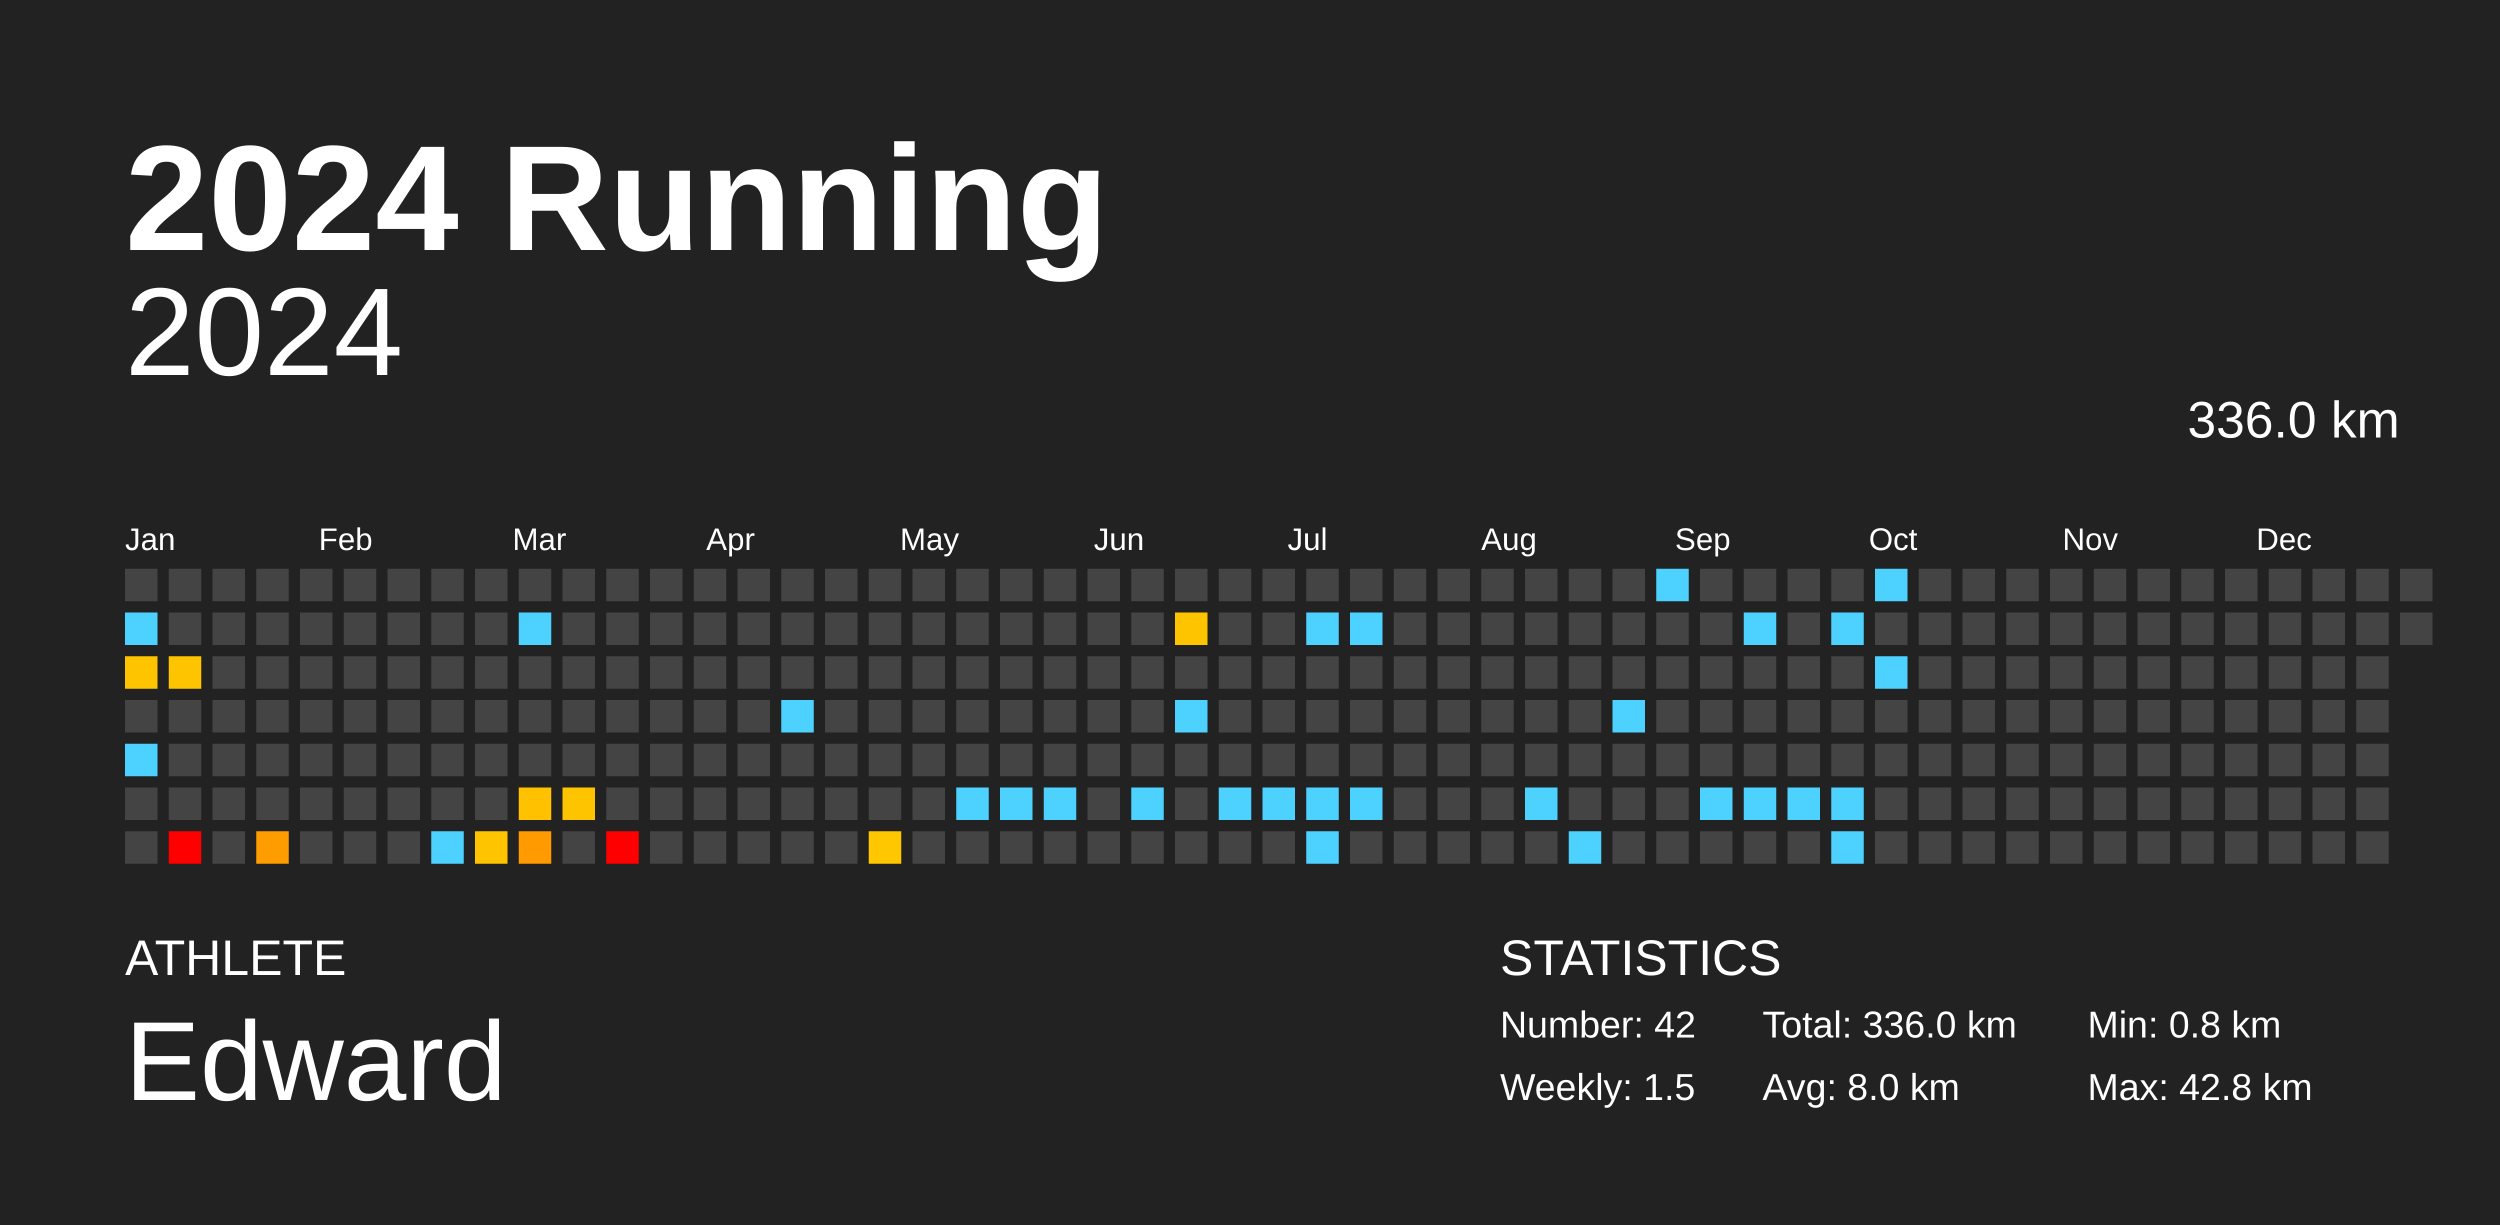
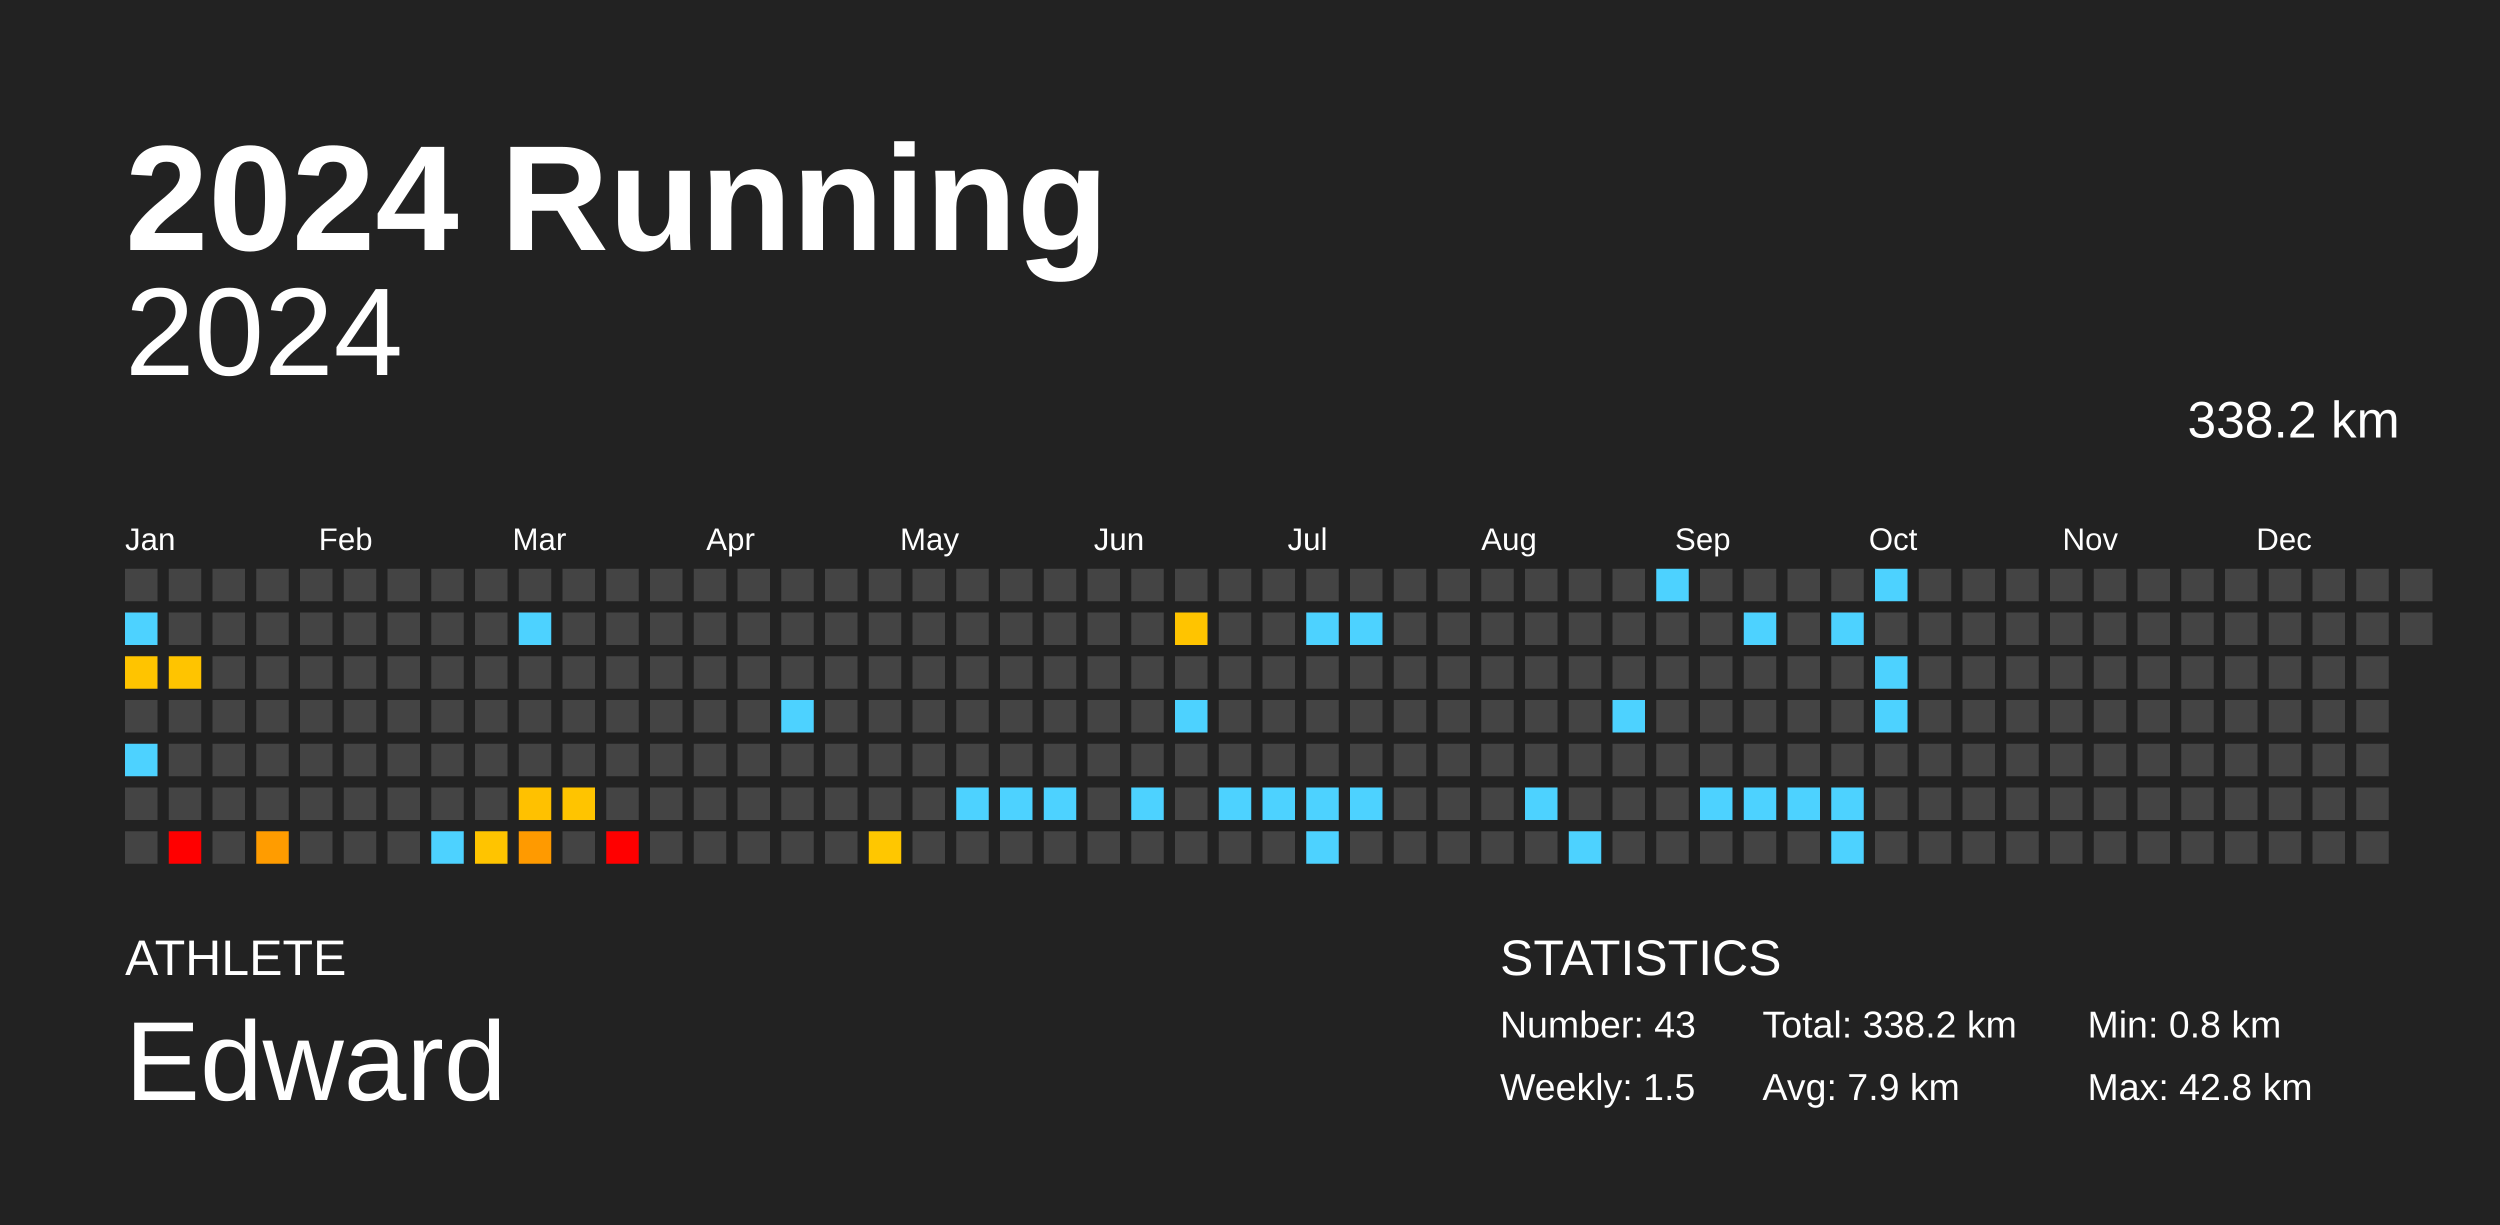
<svg xmlns="http://www.w3.org/2000/svg" baseProfile="full" height="98mm" version="1.1" viewBox="0,0,200,98" width="200mm">
  <defs />
  <rect fill="#222222" height="98" width="200" x="0" y="0" />
  <text fill="#FFFFFF" style="font-size:12px; font-family:Arial; font-weight:bold;" x="10" y="20">2024 Running</text>
  <text fill="#FFFFFF" style="font-size:4px; font-family:Arial" x="10" y="78">ATHLETE</text>
  <text fill="#FFFFFF" style="font-size:9px; font-family:Arial" x="10" y="88">Edward</text>
  <text fill="#FFFFFF" style="font-size:4px; font-family:Arial" x="120" y="78">STATISTICS</text>
-   <text fill="#FFFFFF" style="font-size:3px; font-family:Arial" x="120" y="83">Number: 42</text>
+   <text fill="#FFFFFF" style="font-size:3px; font-family:Arial" x="120" y="83">Number: 43</text>
  <text fill="#FFFFFF" style="font-size:3px; font-family:Arial" x="120" y="88">Weekly: 1.5</text>
-   <text fill="#FFFFFF" style="font-size:3px; font-family:Arial" x="141" y="83">Total: 336.0 km</text>
-   <text fill="#FFFFFF" style="font-size:3px; font-family:Arial" x="141" y="88">Avg: 8.0 km</text>
+   <text fill="#FFFFFF" style="font-size:3px; font-family:Arial" x="141" y="83">Total: 338.2 km</text>
+   <text fill="#FFFFFF" style="font-size:3px; font-family:Arial" x="141" y="88">Avg: 7.9 km</text>
  <text fill="#FFFFFF" style="font-size:3px; font-family:Arial" x="167" y="83">Min: 0.8 km</text>
  <text fill="#FFFFFF" style="font-size:3px; font-family:Arial" x="167" y="88">Max: 42.8 km</text>
  <text alignment-baseline="hanging" fill="#FFFFFF" style="font-size:10.0px; font-family:Arial;" x="10" y="30">2024</text>
-   <text alignment-baseline="hanging" fill="#FFFFFF" style="font-size:4.125px; font-family:Arial;" x="175" y="35">336.0 km</text>
+   <text alignment-baseline="hanging" fill="#FFFFFF" style="font-size:4.125px; font-family:Arial;" x="175" y="35">338.2 km</text>
  <text fill="#FFFFFF" style="font-size:2.5px; font-family:Arial" x="10.0" y="44">Jan</text>
  <text fill="#FFFFFF" style="font-size:2.5px; font-family:Arial" x="25.5" y="44">Feb</text>
  <text fill="#FFFFFF" style="font-size:2.5px; font-family:Arial" x="41.0" y="44">Mar</text>
  <text fill="#FFFFFF" style="font-size:2.5px; font-family:Arial" x="56.5" y="44">Apr</text>
  <text fill="#FFFFFF" style="font-size:2.5px; font-family:Arial" x="72.0" y="44">May</text>
  <text fill="#FFFFFF" style="font-size:2.5px; font-family:Arial" x="87.5" y="44">Jun</text>
  <text fill="#FFFFFF" style="font-size:2.5px; font-family:Arial" x="103.0" y="44">Jul</text>
  <text fill="#FFFFFF" style="font-size:2.5px; font-family:Arial" x="118.5" y="44">Aug</text>
  <text fill="#FFFFFF" style="font-size:2.5px; font-family:Arial" x="134.0" y="44">Sep</text>
  <text fill="#FFFFFF" style="font-size:2.5px; font-family:Arial" x="149.5" y="44">Oct</text>
  <text fill="#FFFFFF" style="font-size:2.5px; font-family:Arial" x="165.0" y="44">Nov</text>
  <text fill="#FFFFFF" style="font-size:2.5px; font-family:Arial" x="180.5" y="44">Dec</text>
  <rect fill="#444444" height="2.6" width="2.6" x="10.0" y="45.5" />
  <rect fill="#4dd2ff" height="2.6" width="2.6" x="10.0" y="49.0" />
  <rect fill="#ffc400" height="2.6" width="2.6" x="10.0" y="52.5" />
  <rect fill="#444444" height="2.6" width="2.6" x="10.0" y="56.0" />
  <rect fill="#4dd2ff" height="2.6" width="2.6" x="10.0" y="59.5" />
  <rect fill="#444444" height="2.6" width="2.6" x="10.0" y="63.0" />
  <rect fill="#444444" height="2.6" width="2.6" x="10.0" y="66.5" />
  <rect fill="#444444" height="2.6" width="2.6" x="13.5" y="45.5" />
  <rect fill="#444444" height="2.6" width="2.6" x="13.5" y="49.0" />
  <rect fill="#ffc400" height="2.6" width="2.6" x="13.5" y="52.5" />
  <rect fill="#444444" height="2.6" width="2.6" x="13.5" y="56.0" />
  <rect fill="#444444" height="2.6" width="2.6" x="13.5" y="59.5" />
  <rect fill="#444444" height="2.6" width="2.6" x="13.5" y="63.0" />
  <rect fill="red" height="2.6" width="2.6" x="13.5" y="66.5" />
  <rect fill="#444444" height="2.6" width="2.6" x="17.0" y="45.5" />
  <rect fill="#444444" height="2.6" width="2.6" x="17.0" y="49.0" />
  <rect fill="#444444" height="2.6" width="2.6" x="17.0" y="52.5" />
  <rect fill="#444444" height="2.6" width="2.6" x="17.0" y="56.0" />
  <rect fill="#444444" height="2.6" width="2.6" x="17.0" y="59.5" />
  <rect fill="#444444" height="2.6" width="2.6" x="17.0" y="63.0" />
  <rect fill="#444444" height="2.6" width="2.6" x="17.0" y="66.5" />
  <rect fill="#444444" height="2.6" width="2.6" x="20.5" y="45.5" />
  <rect fill="#444444" height="2.6" width="2.6" x="20.5" y="49.0" />
  <rect fill="#444444" height="2.6" width="2.6" x="20.5" y="52.5" />
  <rect fill="#444444" height="2.6" width="2.6" x="20.5" y="56.0" />
  <rect fill="#444444" height="2.6" width="2.6" x="20.5" y="59.5" />
  <rect fill="#444444" height="2.6" width="2.6" x="20.5" y="63.0" />
  <rect fill="#ff9c00" height="2.6" width="2.6" x="20.5" y="66.5" />
  <rect fill="#444444" height="2.6" width="2.6" x="24.0" y="45.5" />
  <rect fill="#444444" height="2.6" width="2.6" x="24.0" y="49.0" />
  <rect fill="#444444" height="2.6" width="2.6" x="24.0" y="52.5" />
  <rect fill="#444444" height="2.6" width="2.6" x="24.0" y="56.0" />
  <rect fill="#444444" height="2.6" width="2.6" x="24.0" y="59.5" />
  <rect fill="#444444" height="2.6" width="2.6" x="24.0" y="63.0" />
  <rect fill="#444444" height="2.6" width="2.6" x="24.0" y="66.5" />
  <rect fill="#444444" height="2.6" width="2.6" x="27.5" y="45.5" />
  <rect fill="#444444" height="2.6" width="2.6" x="27.5" y="49.0" />
  <rect fill="#444444" height="2.6" width="2.6" x="27.5" y="52.5" />
  <rect fill="#444444" height="2.6" width="2.6" x="27.5" y="56.0" />
  <rect fill="#444444" height="2.6" width="2.6" x="27.5" y="59.5" />
  <rect fill="#444444" height="2.6" width="2.6" x="27.5" y="63.0" />
  <rect fill="#444444" height="2.6" width="2.6" x="27.5" y="66.5" />
  <rect fill="#444444" height="2.6" width="2.6" x="31.0" y="45.5" />
  <rect fill="#444444" height="2.6" width="2.6" x="31.0" y="49.0" />
  <rect fill="#444444" height="2.6" width="2.6" x="31.0" y="52.5" />
  <rect fill="#444444" height="2.6" width="2.6" x="31.0" y="56.0" />
  <rect fill="#444444" height="2.6" width="2.6" x="31.0" y="59.5" />
  <rect fill="#444444" height="2.6" width="2.6" x="31.0" y="63.0" />
  <rect fill="#444444" height="2.6" width="2.6" x="31.0" y="66.5" />
  <rect fill="#444444" height="2.6" width="2.6" x="34.5" y="45.5" />
  <rect fill="#444444" height="2.6" width="2.6" x="34.5" y="49.0" />
  <rect fill="#444444" height="2.6" width="2.6" x="34.5" y="52.5" />
  <rect fill="#444444" height="2.6" width="2.6" x="34.5" y="56.0" />
  <rect fill="#444444" height="2.6" width="2.6" x="34.5" y="59.5" />
  <rect fill="#444444" height="2.6" width="2.6" x="34.5" y="63.0" />
  <rect fill="#4dd2ff" height="2.6" width="2.6" x="34.5" y="66.5" />
  <rect fill="#444444" height="2.6" width="2.6" x="38.0" y="45.5" />
  <rect fill="#444444" height="2.6" width="2.6" x="38.0" y="49.0" />
  <rect fill="#444444" height="2.6" width="2.6" x="38.0" y="52.5" />
  <rect fill="#444444" height="2.6" width="2.6" x="38.0" y="56.0" />
  <rect fill="#444444" height="2.6" width="2.6" x="38.0" y="59.5" />
  <rect fill="#444444" height="2.6" width="2.6" x="38.0" y="63.0" />
  <rect fill="#ffc400" height="2.6" width="2.6" x="38.0" y="66.5" />
  <rect fill="#444444" height="2.6" width="2.6" x="41.5" y="45.5" />
  <rect fill="#4dd2ff" height="2.6" width="2.6" x="41.5" y="49.0" />
  <rect fill="#444444" height="2.6" width="2.6" x="41.5" y="52.5" />
  <rect fill="#444444" height="2.6" width="2.6" x="41.5" y="56.0" />
  <rect fill="#444444" height="2.6" width="2.6" x="41.5" y="59.5" />
  <rect fill="#ffc100" height="2.6" width="2.6" x="41.5" y="63.0" />
  <rect fill="#ff9a00" height="2.6" width="2.6" x="41.5" y="66.5" />
  <rect fill="#444444" height="2.6" width="2.6" x="45.0" y="45.5" />
  <rect fill="#444444" height="2.6" width="2.6" x="45.0" y="49.0" />
  <rect fill="#444444" height="2.6" width="2.6" x="45.0" y="52.5" />
  <rect fill="#444444" height="2.6" width="2.6" x="45.0" y="56.0" />
  <rect fill="#444444" height="2.6" width="2.6" x="45.0" y="59.5" />
  <rect fill="#ffc400" height="2.6" width="2.6" x="45.0" y="63.0" />
  <rect fill="#444444" height="2.6" width="2.6" x="45.0" y="66.5" />
  <rect fill="#444444" height="2.6" width="2.6" x="48.5" y="45.5" />
  <rect fill="#444444" height="2.6" width="2.6" x="48.5" y="49.0" />
  <rect fill="#444444" height="2.6" width="2.6" x="48.5" y="52.5" />
  <rect fill="#444444" height="2.6" width="2.6" x="48.5" y="56.0" />
  <rect fill="#444444" height="2.6" width="2.6" x="48.5" y="59.5" />
  <rect fill="#444444" height="2.6" width="2.6" x="48.5" y="63.0" />
  <rect fill="red" height="2.6" width="2.6" x="48.5" y="66.5" />
  <rect fill="#444444" height="2.6" width="2.6" x="52.0" y="45.5" />
  <rect fill="#444444" height="2.6" width="2.6" x="52.0" y="49.0" />
  <rect fill="#444444" height="2.6" width="2.6" x="52.0" y="52.5" />
  <rect fill="#444444" height="2.6" width="2.6" x="52.0" y="56.0" />
  <rect fill="#444444" height="2.6" width="2.6" x="52.0" y="59.5" />
  <rect fill="#444444" height="2.6" width="2.6" x="52.0" y="63.0" />
  <rect fill="#444444" height="2.6" width="2.6" x="52.0" y="66.5" />
  <rect fill="#444444" height="2.6" width="2.6" x="55.5" y="45.5" />
  <rect fill="#444444" height="2.6" width="2.6" x="55.5" y="49.0" />
  <rect fill="#444444" height="2.6" width="2.6" x="55.5" y="52.5" />
  <rect fill="#444444" height="2.6" width="2.6" x="55.5" y="56.0" />
  <rect fill="#444444" height="2.6" width="2.6" x="55.5" y="59.5" />
  <rect fill="#444444" height="2.6" width="2.6" x="55.5" y="63.0" />
  <rect fill="#444444" height="2.6" width="2.6" x="55.5" y="66.5" />
  <rect fill="#444444" height="2.6" width="2.6" x="59.0" y="45.5" />
  <rect fill="#444444" height="2.6" width="2.6" x="59.0" y="49.0" />
  <rect fill="#444444" height="2.6" width="2.6" x="59.0" y="52.5" />
  <rect fill="#444444" height="2.6" width="2.6" x="59.0" y="56.0" />
  <rect fill="#444444" height="2.6" width="2.6" x="59.0" y="59.5" />
  <rect fill="#444444" height="2.6" width="2.6" x="59.0" y="63.0" />
  <rect fill="#444444" height="2.6" width="2.6" x="59.0" y="66.5" />
  <rect fill="#444444" height="2.6" width="2.6" x="62.5" y="45.5" />
  <rect fill="#444444" height="2.6" width="2.6" x="62.5" y="49.0" />
  <rect fill="#444444" height="2.6" width="2.6" x="62.5" y="52.5" />
  <rect fill="#4dd2ff" height="2.6" width="2.6" x="62.5" y="56.0" />
  <rect fill="#444444" height="2.6" width="2.6" x="62.5" y="59.5" />
  <rect fill="#444444" height="2.6" width="2.6" x="62.5" y="63.0" />
  <rect fill="#444444" height="2.6" width="2.6" x="62.5" y="66.5" />
  <rect fill="#444444" height="2.6" width="2.6" x="66.0" y="45.5" />
  <rect fill="#444444" height="2.6" width="2.6" x="66.0" y="49.0" />
  <rect fill="#444444" height="2.6" width="2.6" x="66.0" y="52.5" />
  <rect fill="#444444" height="2.6" width="2.6" x="66.0" y="56.0" />
  <rect fill="#444444" height="2.6" width="2.6" x="66.0" y="59.5" />
  <rect fill="#444444" height="2.6" width="2.6" x="66.0" y="63.0" />
  <rect fill="#444444" height="2.6" width="2.6" x="66.0" y="66.5" />
  <rect fill="#444444" height="2.6" width="2.6" x="69.5" y="45.5" />
  <rect fill="#444444" height="2.6" width="2.6" x="69.5" y="49.0" />
  <rect fill="#444444" height="2.6" width="2.6" x="69.5" y="52.5" />
  <rect fill="#444444" height="2.6" width="2.6" x="69.5" y="56.0" />
  <rect fill="#444444" height="2.6" width="2.6" x="69.5" y="59.5" />
  <rect fill="#444444" height="2.6" width="2.6" x="69.5" y="63.0" />
  <rect fill="#ffc700" height="2.6" width="2.6" x="69.5" y="66.5" />
  <rect fill="#444444" height="2.6" width="2.6" x="73.0" y="45.5" />
  <rect fill="#444444" height="2.6" width="2.6" x="73.0" y="49.0" />
  <rect fill="#444444" height="2.6" width="2.6" x="73.0" y="52.5" />
  <rect fill="#444444" height="2.6" width="2.6" x="73.0" y="56.0" />
  <rect fill="#444444" height="2.6" width="2.6" x="73.0" y="59.5" />
  <rect fill="#444444" height="2.6" width="2.6" x="73.0" y="63.0" />
  <rect fill="#444444" height="2.6" width="2.6" x="73.0" y="66.5" />
  <rect fill="#444444" height="2.6" width="2.6" x="76.5" y="45.5" />
  <rect fill="#444444" height="2.6" width="2.6" x="76.5" y="49.0" />
  <rect fill="#444444" height="2.6" width="2.6" x="76.5" y="52.5" />
  <rect fill="#444444" height="2.6" width="2.6" x="76.5" y="56.0" />
  <rect fill="#444444" height="2.6" width="2.6" x="76.5" y="59.5" />
  <rect fill="#4dd2ff" height="2.6" width="2.6" x="76.5" y="63.0" />
  <rect fill="#444444" height="2.6" width="2.6" x="76.5" y="66.5" />
  <rect fill="#444444" height="2.6" width="2.6" x="80.0" y="45.5" />
  <rect fill="#444444" height="2.6" width="2.6" x="80.0" y="49.0" />
  <rect fill="#444444" height="2.6" width="2.6" x="80.0" y="52.5" />
  <rect fill="#444444" height="2.6" width="2.6" x="80.0" y="56.0" />
  <rect fill="#444444" height="2.6" width="2.6" x="80.0" y="59.5" />
  <rect fill="#4dd2ff" height="2.6" width="2.6" x="80.0" y="63.0" />
  <rect fill="#444444" height="2.6" width="2.6" x="80.0" y="66.5" />
  <rect fill="#444444" height="2.6" width="2.6" x="83.5" y="45.5" />
  <rect fill="#444444" height="2.6" width="2.6" x="83.5" y="49.0" />
  <rect fill="#444444" height="2.6" width="2.6" x="83.5" y="52.5" />
  <rect fill="#444444" height="2.6" width="2.6" x="83.5" y="56.0" />
  <rect fill="#444444" height="2.6" width="2.6" x="83.5" y="59.5" />
  <rect fill="#4dd2ff" height="2.6" width="2.6" x="83.5" y="63.0" />
  <rect fill="#444444" height="2.6" width="2.6" x="83.5" y="66.5" />
  <rect fill="#444444" height="2.6" width="2.6" x="87.0" y="45.5" />
  <rect fill="#444444" height="2.6" width="2.6" x="87.0" y="49.0" />
  <rect fill="#444444" height="2.6" width="2.6" x="87.0" y="52.5" />
  <rect fill="#444444" height="2.6" width="2.6" x="87.0" y="56.0" />
  <rect fill="#444444" height="2.6" width="2.6" x="87.0" y="59.5" />
  <rect fill="#444444" height="2.6" width="2.6" x="87.0" y="63.0" />
  <rect fill="#444444" height="2.6" width="2.6" x="87.0" y="66.5" />
  <rect fill="#444444" height="2.6" width="2.6" x="90.5" y="45.5" />
  <rect fill="#444444" height="2.6" width="2.6" x="90.5" y="49.0" />
  <rect fill="#444444" height="2.6" width="2.6" x="90.5" y="52.5" />
  <rect fill="#444444" height="2.6" width="2.6" x="90.5" y="56.0" />
  <rect fill="#444444" height="2.6" width="2.6" x="90.5" y="59.5" />
  <rect fill="#4dd2ff" height="2.6" width="2.6" x="90.5" y="63.0" />
  <rect fill="#444444" height="2.6" width="2.6" x="90.5" y="66.5" />
  <rect fill="#444444" height="2.6" width="2.6" x="94.0" y="45.5" />
  <rect fill="#ffc400" height="2.6" width="2.6" x="94.0" y="49.0" />
  <rect fill="#444444" height="2.6" width="2.6" x="94.0" y="52.5" />
  <rect fill="#4dd2ff" height="2.6" width="2.6" x="94.0" y="56.0" />
  <rect fill="#444444" height="2.6" width="2.6" x="94.0" y="59.5" />
  <rect fill="#444444" height="2.6" width="2.6" x="94.0" y="63.0" />
  <rect fill="#444444" height="2.6" width="2.6" x="94.0" y="66.5" />
  <rect fill="#444444" height="2.6" width="2.6" x="97.5" y="45.5" />
  <rect fill="#444444" height="2.6" width="2.6" x="97.5" y="49.0" />
  <rect fill="#444444" height="2.6" width="2.6" x="97.5" y="52.5" />
  <rect fill="#444444" height="2.6" width="2.6" x="97.5" y="56.0" />
  <rect fill="#444444" height="2.6" width="2.6" x="97.5" y="59.5" />
  <rect fill="#4dd2ff" height="2.6" width="2.6" x="97.5" y="63.0" />
  <rect fill="#444444" height="2.6" width="2.6" x="97.5" y="66.5" />
  <rect fill="#444444" height="2.6" width="2.6" x="101.0" y="45.5" />
  <rect fill="#444444" height="2.6" width="2.6" x="101.0" y="49.0" />
  <rect fill="#444444" height="2.6" width="2.6" x="101.0" y="52.5" />
  <rect fill="#444444" height="2.6" width="2.6" x="101.0" y="56.0" />
  <rect fill="#444444" height="2.6" width="2.6" x="101.0" y="59.5" />
  <rect fill="#4dd2ff" height="2.6" width="2.6" x="101.0" y="63.0" />
  <rect fill="#444444" height="2.6" width="2.6" x="101.0" y="66.5" />
  <rect fill="#444444" height="2.6" width="2.6" x="104.5" y="45.5" />
  <rect fill="#4dd2ff" height="2.6" width="2.6" x="104.5" y="49.0" />
  <rect fill="#444444" height="2.6" width="2.6" x="104.5" y="52.5" />
  <rect fill="#444444" height="2.6" width="2.6" x="104.5" y="56.0" />
  <rect fill="#444444" height="2.6" width="2.6" x="104.5" y="59.5" />
  <rect fill="#4dd2ff" height="2.6" width="2.6" x="104.5" y="63.0" />
  <rect fill="#4dd2ff" height="2.6" width="2.6" x="104.5" y="66.5" />
  <rect fill="#444444" height="2.6" width="2.6" x="108.0" y="45.5" />
  <rect fill="#4dd2ff" height="2.6" width="2.6" x="108.0" y="49.0" />
  <rect fill="#444444" height="2.6" width="2.6" x="108.0" y="52.5" />
  <rect fill="#444444" height="2.6" width="2.6" x="108.0" y="56.0" />
  <rect fill="#444444" height="2.6" width="2.6" x="108.0" y="59.5" />
  <rect fill="#4dd2ff" height="2.6" width="2.6" x="108.0" y="63.0" />
  <rect fill="#444444" height="2.6" width="2.6" x="108.0" y="66.5" />
  <rect fill="#444444" height="2.6" width="2.6" x="111.5" y="45.5" />
  <rect fill="#444444" height="2.6" width="2.6" x="111.5" y="49.0" />
  <rect fill="#444444" height="2.6" width="2.6" x="111.5" y="52.5" />
  <rect fill="#444444" height="2.6" width="2.6" x="111.5" y="56.0" />
  <rect fill="#444444" height="2.6" width="2.6" x="111.5" y="59.5" />
  <rect fill="#444444" height="2.6" width="2.6" x="111.5" y="63.0" />
  <rect fill="#444444" height="2.6" width="2.6" x="111.5" y="66.5" />
  <rect fill="#444444" height="2.6" width="2.6" x="115.0" y="45.5" />
  <rect fill="#444444" height="2.6" width="2.6" x="115.0" y="49.0" />
  <rect fill="#444444" height="2.6" width="2.6" x="115.0" y="52.5" />
  <rect fill="#444444" height="2.6" width="2.6" x="115.0" y="56.0" />
  <rect fill="#444444" height="2.6" width="2.6" x="115.0" y="59.5" />
  <rect fill="#444444" height="2.6" width="2.6" x="115.0" y="63.0" />
  <rect fill="#444444" height="2.6" width="2.6" x="115.0" y="66.5" />
  <rect fill="#444444" height="2.6" width="2.6" x="118.5" y="45.5" />
  <rect fill="#444444" height="2.6" width="2.6" x="118.5" y="49.0" />
  <rect fill="#444444" height="2.6" width="2.6" x="118.5" y="52.5" />
  <rect fill="#444444" height="2.6" width="2.6" x="118.5" y="56.0" />
  <rect fill="#444444" height="2.6" width="2.6" x="118.5" y="59.5" />
  <rect fill="#444444" height="2.6" width="2.6" x="118.5" y="63.0" />
  <rect fill="#444444" height="2.6" width="2.6" x="118.5" y="66.5" />
  <rect fill="#444444" height="2.6" width="2.6" x="122.0" y="45.5" />
  <rect fill="#444444" height="2.6" width="2.6" x="122.0" y="49.0" />
  <rect fill="#444444" height="2.6" width="2.6" x="122.0" y="52.5" />
  <rect fill="#444444" height="2.6" width="2.6" x="122.0" y="56.0" />
  <rect fill="#444444" height="2.6" width="2.6" x="122.0" y="59.5" />
  <rect fill="#4dd2ff" height="2.6" width="2.6" x="122.0" y="63.0" />
  <rect fill="#444444" height="2.6" width="2.6" x="122.0" y="66.5" />
  <rect fill="#444444" height="2.6" width="2.6" x="125.5" y="45.5" />
  <rect fill="#444444" height="2.6" width="2.6" x="125.5" y="49.0" />
  <rect fill="#444444" height="2.6" width="2.6" x="125.5" y="52.5" />
  <rect fill="#444444" height="2.6" width="2.6" x="125.5" y="56.0" />
  <rect fill="#444444" height="2.6" width="2.6" x="125.5" y="59.5" />
  <rect fill="#444444" height="2.6" width="2.6" x="125.5" y="63.0" />
  <rect fill="#4dd2ff" height="2.6" width="2.6" x="125.5" y="66.5" />
  <rect fill="#444444" height="2.6" width="2.6" x="129.0" y="45.5" />
  <rect fill="#444444" height="2.6" width="2.6" x="129.0" y="49.0" />
  <rect fill="#444444" height="2.6" width="2.6" x="129.0" y="52.5" />
  <rect fill="#4dd2ff" height="2.6" width="2.6" x="129.0" y="56.0" />
  <rect fill="#444444" height="2.6" width="2.6" x="129.0" y="59.5" />
  <rect fill="#444444" height="2.6" width="2.6" x="129.0" y="63.0" />
  <rect fill="#444444" height="2.6" width="2.6" x="129.0" y="66.5" />
  <rect fill="#4dd2ff" height="2.6" width="2.6" x="132.5" y="45.5" />
  <rect fill="#444444" height="2.6" width="2.6" x="132.5" y="49.0" />
  <rect fill="#444444" height="2.6" width="2.6" x="132.5" y="52.5" />
  <rect fill="#444444" height="2.6" width="2.6" x="132.5" y="56.0" />
  <rect fill="#444444" height="2.6" width="2.6" x="132.5" y="59.5" />
  <rect fill="#444444" height="2.6" width="2.6" x="132.5" y="63.0" />
  <rect fill="#444444" height="2.6" width="2.6" x="132.5" y="66.5" />
  <rect fill="#444444" height="2.6" width="2.6" x="136.0" y="45.5" />
  <rect fill="#444444" height="2.6" width="2.6" x="136.0" y="49.0" />
  <rect fill="#444444" height="2.6" width="2.6" x="136.0" y="52.5" />
  <rect fill="#444444" height="2.6" width="2.6" x="136.0" y="56.0" />
  <rect fill="#444444" height="2.6" width="2.6" x="136.0" y="59.5" />
  <rect fill="#4dd2ff" height="2.6" width="2.6" x="136.0" y="63.0" />
  <rect fill="#444444" height="2.6" width="2.6" x="136.0" y="66.5" />
  <rect fill="#444444" height="2.6" width="2.6" x="139.5" y="45.5" />
  <rect fill="#4dd2ff" height="2.6" width="2.6" x="139.5" y="49.0" />
  <rect fill="#444444" height="2.6" width="2.6" x="139.5" y="52.5" />
  <rect fill="#444444" height="2.6" width="2.6" x="139.5" y="56.0" />
  <rect fill="#444444" height="2.6" width="2.6" x="139.5" y="59.5" />
  <rect fill="#4dd2ff" height="2.6" width="2.6" x="139.5" y="63.0" />
  <rect fill="#444444" height="2.6" width="2.6" x="139.5" y="66.5" />
  <rect fill="#444444" height="2.6" width="2.6" x="143.0" y="45.5" />
  <rect fill="#444444" height="2.6" width="2.6" x="143.0" y="49.0" />
  <rect fill="#444444" height="2.6" width="2.6" x="143.0" y="52.5" />
  <rect fill="#444444" height="2.6" width="2.6" x="143.0" y="56.0" />
  <rect fill="#444444" height="2.6" width="2.6" x="143.0" y="59.5" />
  <rect fill="#4dd2ff" height="2.6" width="2.6" x="143.0" y="63.0" />
  <rect fill="#444444" height="2.6" width="2.6" x="143.0" y="66.5" />
  <rect fill="#444444" height="2.6" width="2.6" x="146.5" y="45.5" />
  <rect fill="#4dd2ff" height="2.6" width="2.6" x="146.5" y="49.0" />
  <rect fill="#444444" height="2.6" width="2.6" x="146.5" y="52.5" />
  <rect fill="#444444" height="2.6" width="2.6" x="146.5" y="56.0" />
  <rect fill="#444444" height="2.6" width="2.6" x="146.5" y="59.5" />
  <rect fill="#4dd2ff" height="2.6" width="2.6" x="146.5" y="63.0" />
  <rect fill="#4dd2ff" height="2.6" width="2.6" x="146.5" y="66.5" />
  <rect fill="#4dd2ff" height="2.6" width="2.6" x="150.0" y="45.5" />
  <rect fill="#444444" height="2.6" width="2.6" x="150.0" y="49.0" />
  <rect fill="#4dd2ff" height="2.6" width="2.6" x="150.0" y="52.5" />
-   <rect fill="#444444" height="2.6" width="2.6" x="150.0" y="56.0" />
+   <rect fill="#4dd2ff" height="2.6" width="2.6" x="150.0" y="56.0" />
  <rect fill="#444444" height="2.6" width="2.6" x="150.0" y="59.5" />
  <rect fill="#444444" height="2.6" width="2.6" x="150.0" y="63.0" />
  <rect fill="#444444" height="2.6" width="2.6" x="150.0" y="66.5" />
  <rect fill="#444444" height="2.6" width="2.6" x="153.5" y="45.5" />
  <rect fill="#444444" height="2.6" width="2.6" x="153.5" y="49.0" />
  <rect fill="#444444" height="2.6" width="2.6" x="153.5" y="52.5" />
  <rect fill="#444444" height="2.6" width="2.6" x="153.5" y="56.0" />
  <rect fill="#444444" height="2.6" width="2.6" x="153.5" y="59.5" />
  <rect fill="#444444" height="2.6" width="2.6" x="153.5" y="63.0" />
  <rect fill="#444444" height="2.6" width="2.6" x="153.5" y="66.5" />
  <rect fill="#444444" height="2.6" width="2.6" x="157.0" y="45.5" />
  <rect fill="#444444" height="2.6" width="2.6" x="157.0" y="49.0" />
  <rect fill="#444444" height="2.6" width="2.6" x="157.0" y="52.5" />
  <rect fill="#444444" height="2.6" width="2.6" x="157.0" y="56.0" />
  <rect fill="#444444" height="2.6" width="2.6" x="157.0" y="59.5" />
  <rect fill="#444444" height="2.6" width="2.6" x="157.0" y="63.0" />
  <rect fill="#444444" height="2.6" width="2.6" x="157.0" y="66.5" />
  <rect fill="#444444" height="2.6" width="2.6" x="160.5" y="45.5" />
  <rect fill="#444444" height="2.6" width="2.6" x="160.5" y="49.0" />
  <rect fill="#444444" height="2.6" width="2.6" x="160.5" y="52.5" />
  <rect fill="#444444" height="2.6" width="2.6" x="160.5" y="56.0" />
  <rect fill="#444444" height="2.6" width="2.6" x="160.5" y="59.5" />
  <rect fill="#444444" height="2.6" width="2.6" x="160.5" y="63.0" />
  <rect fill="#444444" height="2.6" width="2.6" x="160.5" y="66.5" />
  <rect fill="#444444" height="2.6" width="2.6" x="164.0" y="45.5" />
  <rect fill="#444444" height="2.6" width="2.6" x="164.0" y="49.0" />
  <rect fill="#444444" height="2.6" width="2.6" x="164.0" y="52.5" />
  <rect fill="#444444" height="2.6" width="2.6" x="164.0" y="56.0" />
  <rect fill="#444444" height="2.6" width="2.6" x="164.0" y="59.5" />
  <rect fill="#444444" height="2.6" width="2.6" x="164.0" y="63.0" />
  <rect fill="#444444" height="2.6" width="2.6" x="164.0" y="66.5" />
  <rect fill="#444444" height="2.6" width="2.6" x="167.5" y="45.5" />
  <rect fill="#444444" height="2.6" width="2.6" x="167.5" y="49.0" />
  <rect fill="#444444" height="2.6" width="2.6" x="167.5" y="52.5" />
  <rect fill="#444444" height="2.6" width="2.6" x="167.5" y="56.0" />
  <rect fill="#444444" height="2.6" width="2.6" x="167.5" y="59.5" />
  <rect fill="#444444" height="2.6" width="2.6" x="167.5" y="63.0" />
  <rect fill="#444444" height="2.6" width="2.6" x="167.5" y="66.5" />
  <rect fill="#444444" height="2.6" width="2.6" x="171.0" y="45.5" />
  <rect fill="#444444" height="2.6" width="2.6" x="171.0" y="49.0" />
  <rect fill="#444444" height="2.6" width="2.6" x="171.0" y="52.5" />
  <rect fill="#444444" height="2.6" width="2.6" x="171.0" y="56.0" />
  <rect fill="#444444" height="2.6" width="2.6" x="171.0" y="59.5" />
  <rect fill="#444444" height="2.6" width="2.6" x="171.0" y="63.0" />
  <rect fill="#444444" height="2.6" width="2.6" x="171.0" y="66.5" />
  <rect fill="#444444" height="2.6" width="2.6" x="174.5" y="45.5" />
  <rect fill="#444444" height="2.6" width="2.6" x="174.5" y="49.0" />
  <rect fill="#444444" height="2.6" width="2.6" x="174.5" y="52.5" />
  <rect fill="#444444" height="2.6" width="2.6" x="174.5" y="56.0" />
  <rect fill="#444444" height="2.6" width="2.6" x="174.5" y="59.5" />
  <rect fill="#444444" height="2.6" width="2.6" x="174.5" y="63.0" />
  <rect fill="#444444" height="2.6" width="2.6" x="174.5" y="66.5" />
  <rect fill="#444444" height="2.6" width="2.6" x="178.0" y="45.5" />
  <rect fill="#444444" height="2.6" width="2.6" x="178.0" y="49.0" />
  <rect fill="#444444" height="2.6" width="2.6" x="178.0" y="52.5" />
  <rect fill="#444444" height="2.6" width="2.6" x="178.0" y="56.0" />
  <rect fill="#444444" height="2.6" width="2.6" x="178.0" y="59.5" />
  <rect fill="#444444" height="2.6" width="2.6" x="178.0" y="63.0" />
  <rect fill="#444444" height="2.6" width="2.6" x="178.0" y="66.5" />
  <rect fill="#444444" height="2.6" width="2.6" x="181.5" y="45.5" />
  <rect fill="#444444" height="2.6" width="2.6" x="181.5" y="49.0" />
  <rect fill="#444444" height="2.6" width="2.6" x="181.5" y="52.5" />
  <rect fill="#444444" height="2.6" width="2.6" x="181.5" y="56.0" />
  <rect fill="#444444" height="2.6" width="2.6" x="181.5" y="59.5" />
  <rect fill="#444444" height="2.6" width="2.6" x="181.5" y="63.0" />
  <rect fill="#444444" height="2.6" width="2.6" x="181.5" y="66.5" />
  <rect fill="#444444" height="2.6" width="2.6" x="185.0" y="45.5" />
  <rect fill="#444444" height="2.6" width="2.6" x="185.0" y="49.0" />
  <rect fill="#444444" height="2.6" width="2.6" x="185.0" y="52.5" />
  <rect fill="#444444" height="2.6" width="2.6" x="185.0" y="56.0" />
  <rect fill="#444444" height="2.6" width="2.6" x="185.0" y="59.5" />
  <rect fill="#444444" height="2.6" width="2.6" x="185.0" y="63.0" />
  <rect fill="#444444" height="2.6" width="2.6" x="185.0" y="66.5" />
  <rect fill="#444444" height="2.6" width="2.6" x="188.5" y="45.5" />
  <rect fill="#444444" height="2.6" width="2.6" x="188.5" y="49.0" />
  <rect fill="#444444" height="2.6" width="2.6" x="188.5" y="52.5" />
  <rect fill="#444444" height="2.6" width="2.6" x="188.5" y="56.0" />
  <rect fill="#444444" height="2.6" width="2.6" x="188.5" y="59.5" />
  <rect fill="#444444" height="2.6" width="2.6" x="188.5" y="63.0" />
  <rect fill="#444444" height="2.6" width="2.6" x="188.5" y="66.5" />
  <rect fill="#444444" height="2.6" width="2.6" x="192.0" y="45.5" />
  <rect fill="#444444" height="2.6" width="2.6" x="192.0" y="49.0" />
</svg>
